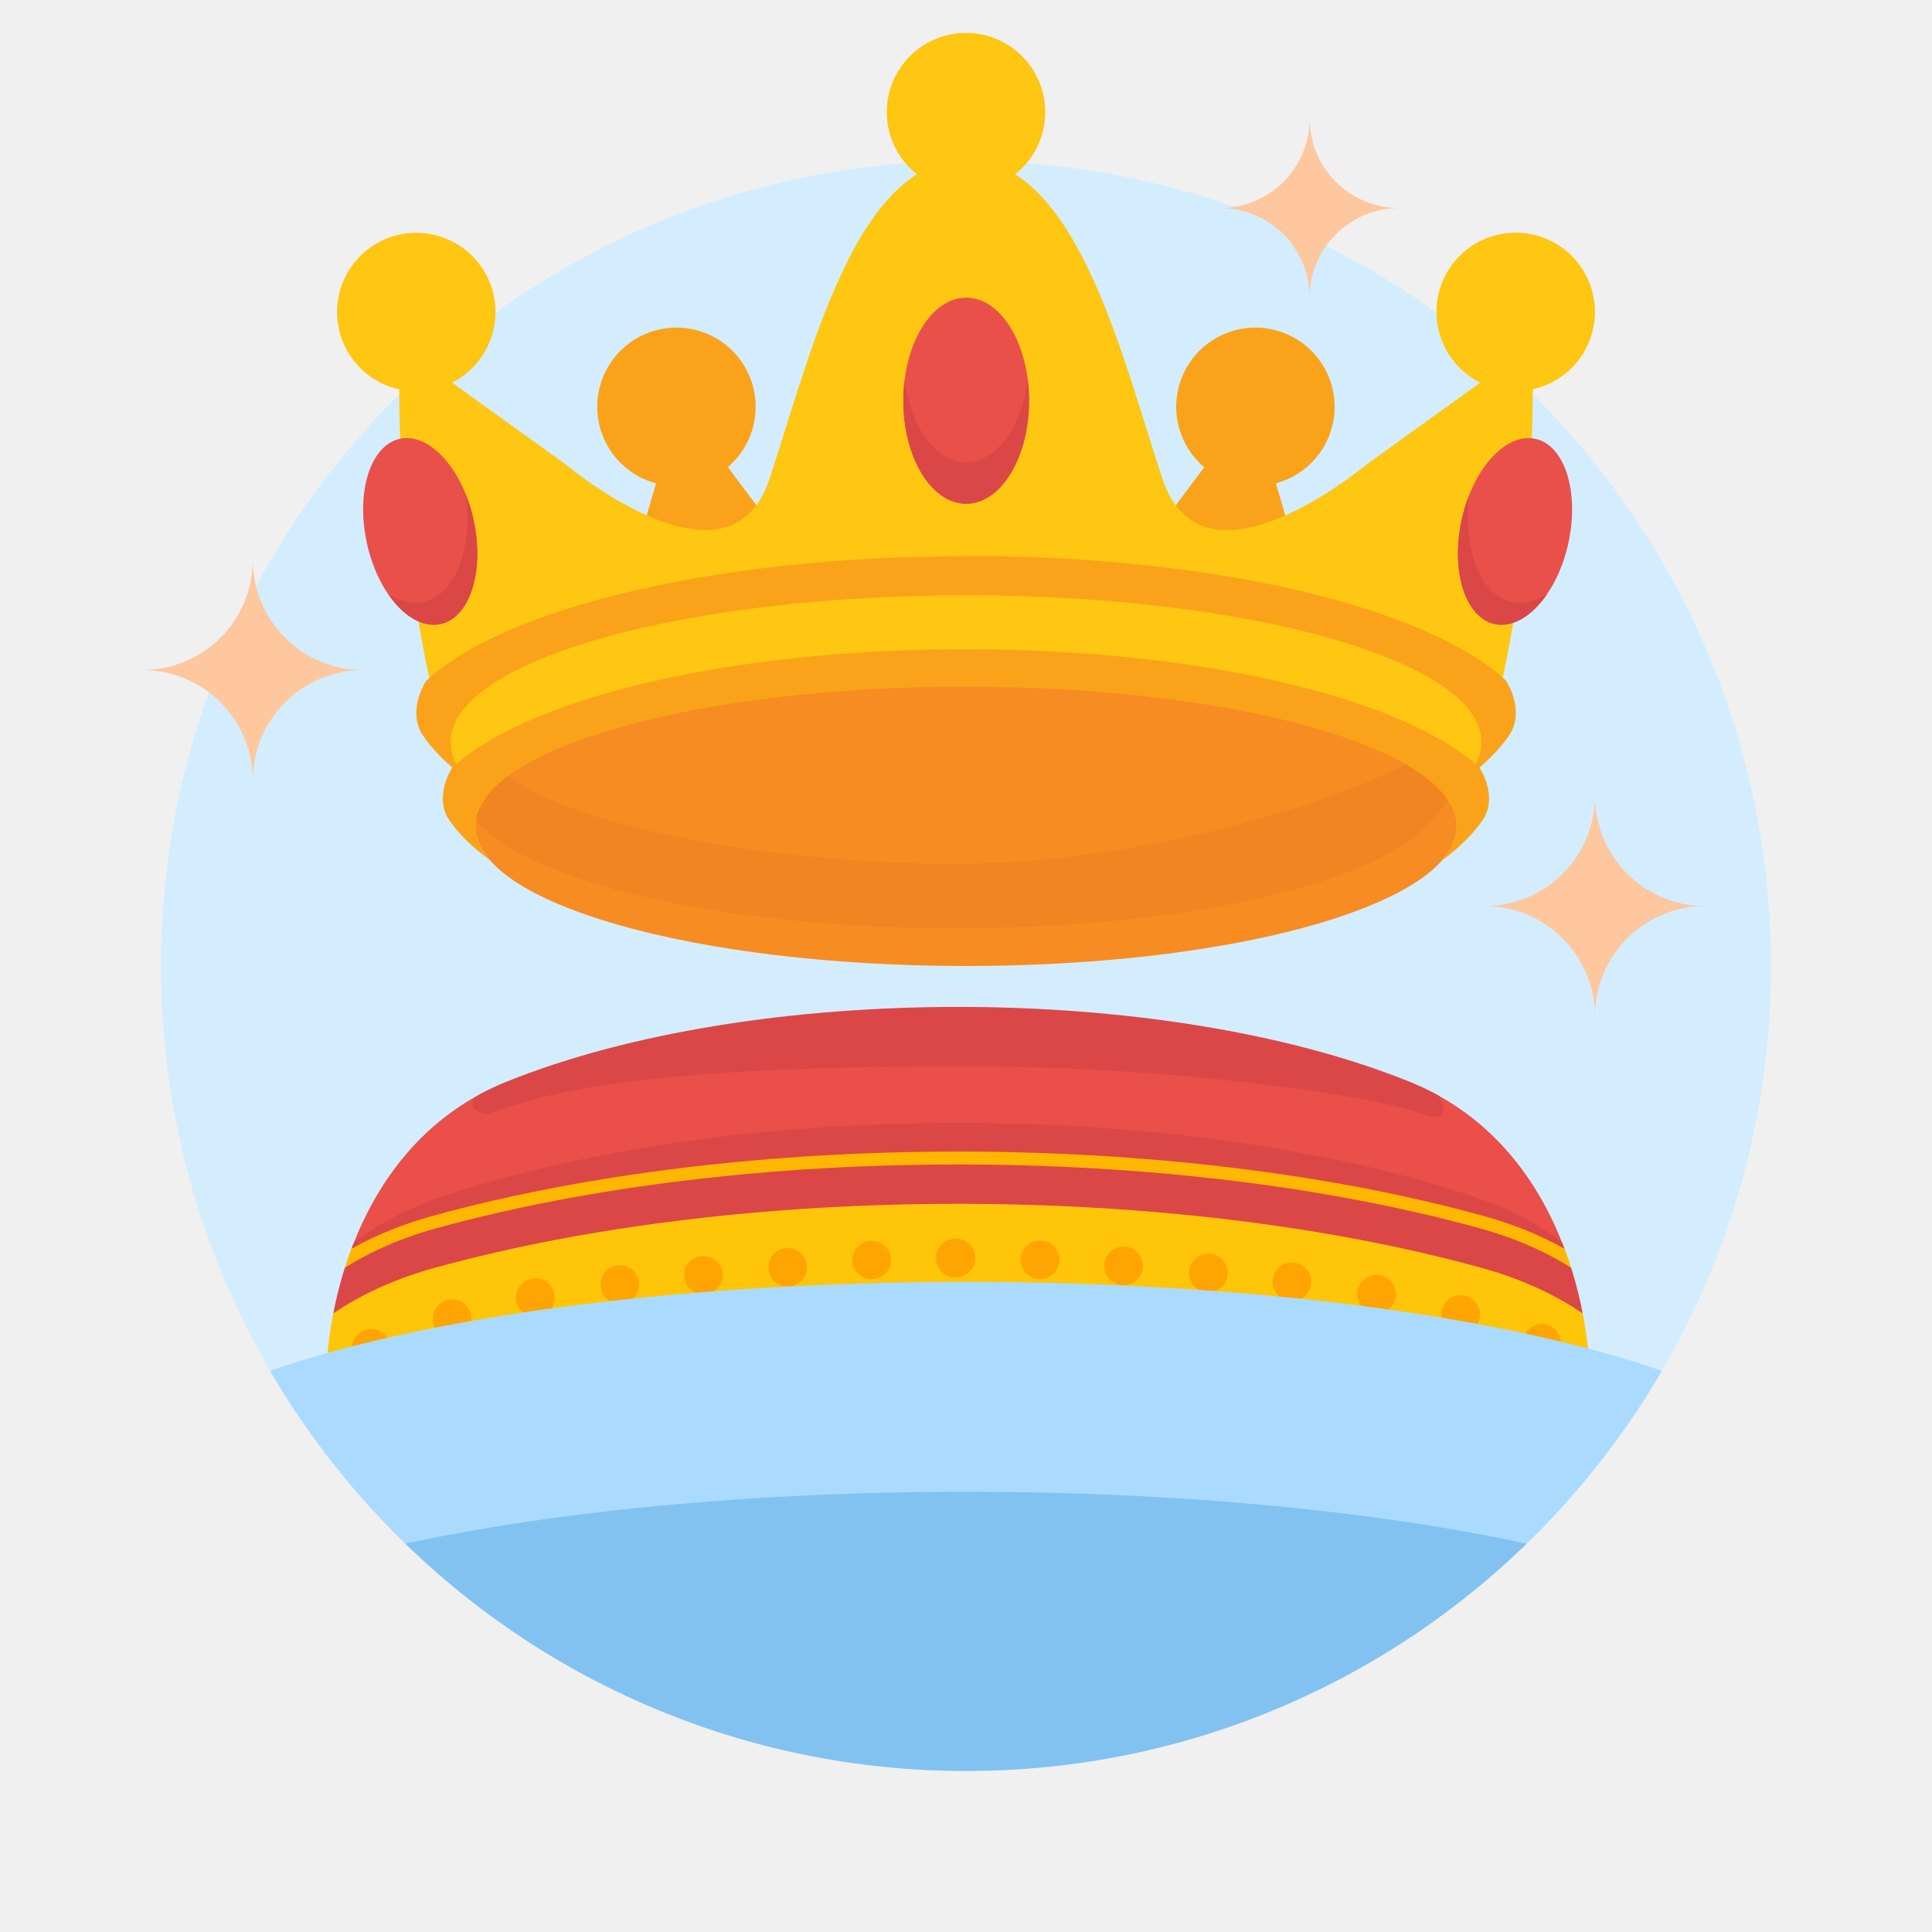
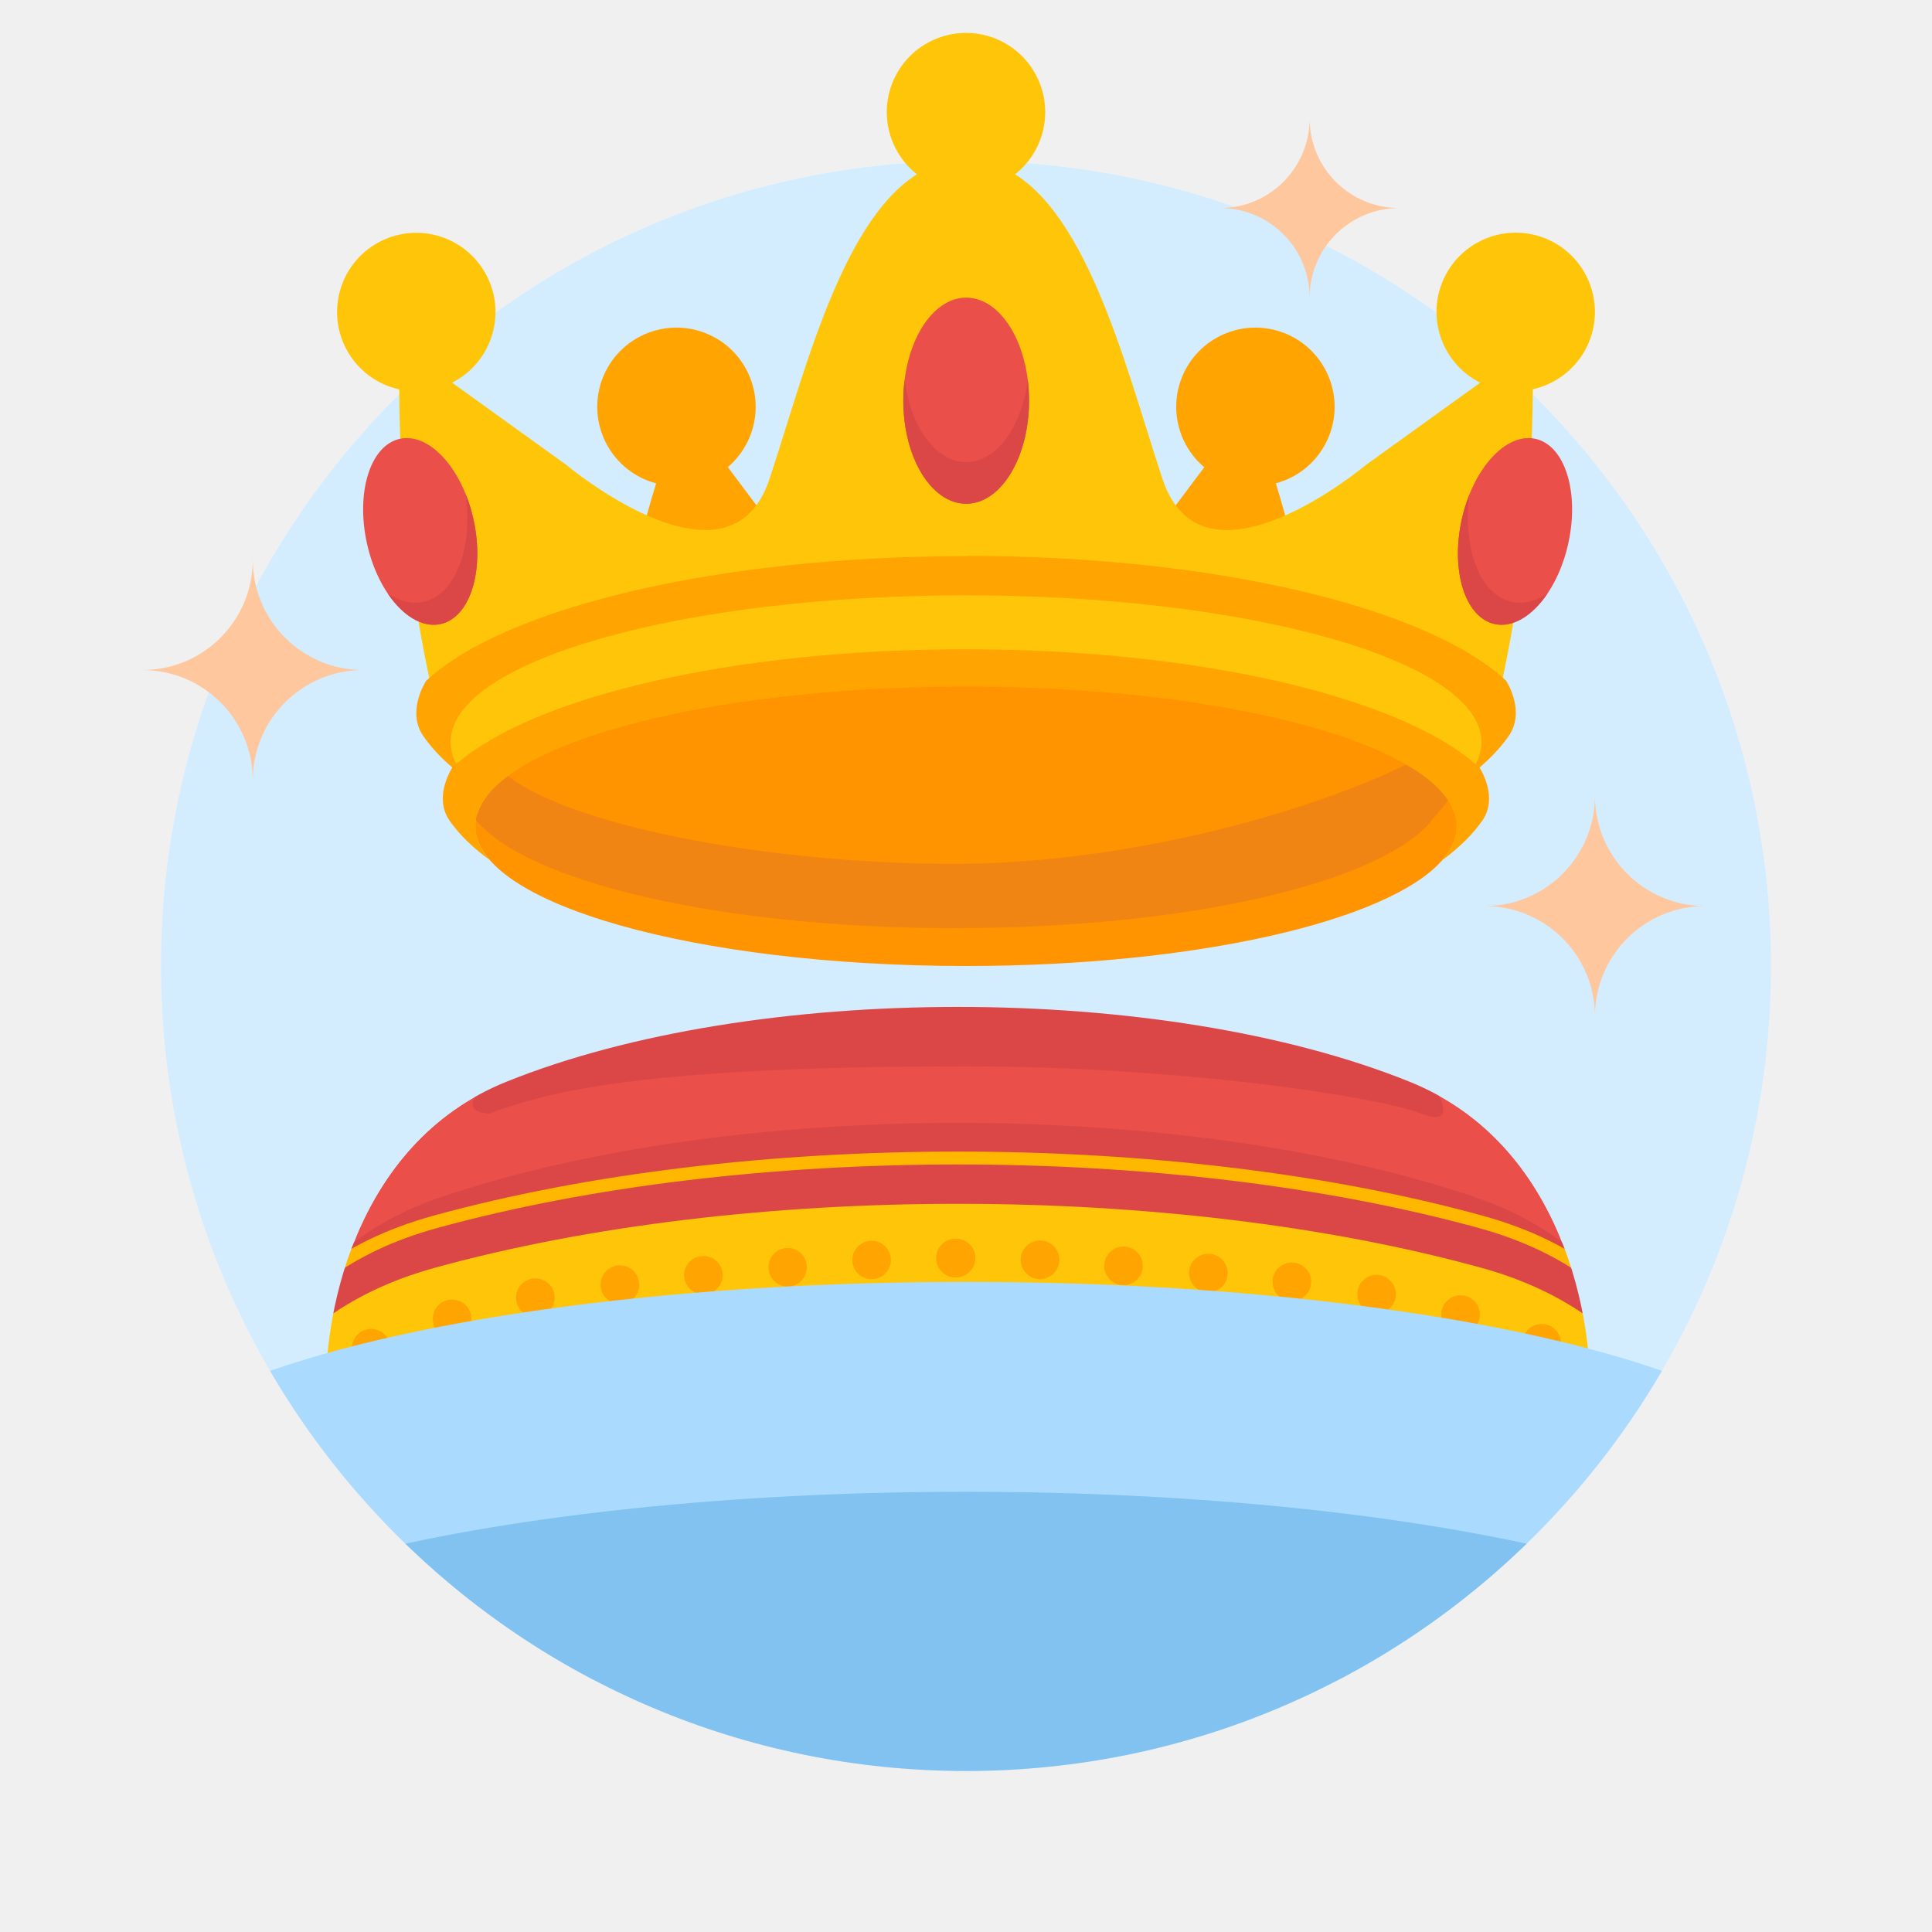
<svg xmlns="http://www.w3.org/2000/svg" width="150" height="150" fill="none" class="persona-ilustration" viewBox="0 0 150 150">
  <g clip-path="url(#iEHAHsP4vA_a)">
    <g clip-path="url(#iEHAHsP4vA_b)">
      <rect width="125" height="125" x="12.5" y="12.5" fill="#D3EDFF" rx="62.5" />
      <mask id="iEHAHsP4vA_c" width="99" height="32" x="25" y="78" maskUnits="userSpaceOnUse" style="mask-type:alpha">
        <path fill="#EA4F4A" d="M39.306 83.99c-12.02 4.854-14.327 18.708-13.977 25.027h98.101c.35-6.319-1.956-20.173-13.977-25.026-19.202-7.753-50.946-7.753-70.147 0" />
      </mask>
      <g mask="url(#iEHAHsP4vA_c)">
        <path fill="#EA4F4A" d="M39.306 83.991c-12.02 4.854-14.327 18.707-13.977 25.027h98.101c.35-6.32-1.956-20.173-13.977-25.027-19.202-7.752-50.946-7.752-70.147 0" />
        <path fill="#DB4747" d="M34.144 92.978c-13.79 4.686-16.436 18.063-16.035 24.166H130.65c.401-6.103-2.245-19.48-16.035-24.166-22.752-7.732-57.72-7.732-80.471 0" />
        <path fill="#FFB700" fill-rule="evenodd" d="M33.625 94.393c24.124-6.646 57.384-6.646 81.507 0 14.545 4.006 17.382 15.483 16.952 20.786l-.037.459H16.71l-.037-.459c-.43-5.303 2.408-16.78 16.952-20.786m81.241.964c-23.95-6.598-57.025-6.598-80.975 0-13.566 3.737-16.453 14.158-16.249 19.281h113.473c.204-5.123-2.683-15.544-16.249-19.281" clip-rule="evenodd" />
        <path fill="#FFC509" d="M17.172 118.693c-.415-5.117 2.322-16.334 16.586-20.264 24.037-6.621 57.205-6.621 81.241 0 14.265 3.93 17.002 15.147 16.587 20.264z" />
        <path fill="#FFA400" d="M69.17 97.783a1.499 1.499 0 1 1-2.998.066 1.499 1.499 0 0 1 2.997-.066M61.173 99.89a1.499 1.499 0 1 0-.065-2.998 1.499 1.499 0 0 0 .065 2.997M56.11 98.938a1.5 1.5 0 1 1-2.999.066 1.5 1.5 0 0 1 2.998-.066M48.118 101.241a1.5 1.5 0 1 0-.066-2.998 1.5 1.5 0 0 0 .066 2.998M43.063 100.722a1.5 1.5 0 1 1-3 .065 1.5 1.5 0 0 1 3-.065M35.09 103.895a1.5 1.5 0 1 0-.066-2.998 1.5 1.5 0 0 0 .066 2.998M28.81 106.179a1.5 1.5 0 1 0-.065-2.998 1.5 1.5 0 0 0 .066 2.998M74.243 99.172a1.499 1.499 0 1 0-.065-2.997 1.499 1.499 0 0 0 .065 2.997M79.248 97.742a1.5 1.5 0 1 0 2.998.04 1.5 1.5 0 0 0-2.998-.04M87.261 99.78a1.5 1.5 0 1 1 .04-2.998 1.5 1.5 0 0 1-.04 2.998M92.317 98.786a1.5 1.5 0 1 0 2.999.04 1.5 1.5 0 0 0-2.999-.04M100.328 101.02a1.5 1.5 0 1 1 .04-2.998 1.5 1.5 0 0 1-.04 2.998M105.378 100.458a1.499 1.499 0 1 0 2.998.04 1.499 1.499 0 0 0-2.998-.04M113.378 103.563a1.499 1.499 0 1 1 .04-2.998 1.499 1.499 0 0 1-.04 2.998M119.677 105.793a1.499 1.499 0 1 1 .04-2.998 1.499 1.499 0 0 1-.04 2.998" />
        <path fill="#FFA400" d="M74.186 99.174a1.499 1.499 0 1 1 .04-2.997 1.499 1.499 0 0 1-.04 2.997" />
        <path fill="#DB4747" d="M37.96 86.46c-3.652-.181 1.522-4.321 4.565-6.369 8.77-1.213 27.872-3.776 34.133-4.322s24.059 2.654 32.175 4.322c1.595 2.73 5.428 7.86 1.522 6.37-3.489-1.332-18.702-3.668-35.408-3.668-25.453 0-32.422 2.018-36.987 3.668" />
      </g>
      <path fill="#AADBFF" d="M141.098 115.82c0 8.999-29.593 16.294-66.098 16.294S8.902 124.819 8.902 115.82c0-8.998 29.593-16.293 66.098-16.293s66.098 7.295 66.098 16.293" />
      <path fill="#82C2F1" d="M141.098 132.113c0 8.999-29.593 16.294-66.098 16.294s-66.098-7.295-66.098-16.294c0-8.998 29.593-16.293 66.098-16.293s66.098 7.295 66.098 16.293" />
    </g>
-     <path fill="#FAA31A" d="M51.915 34.94c-1.13 2.07-3.4 11.73-3.4 11.73l13.52-3.03-6.82-9.1s-2.17-1.67-3.3.4M98.085 34.95c1.13 2.06 3.4 11.72 3.4 11.72v.01l-13.52-3.02 6.82-9.1s2.17-1.67 3.3.39" />
-     <path fill="#FFC612" d="m112.645 65.82.009-.02zM112.654 65.8c.27-.586 6.351-14.01 6.351-36.01a206 206 0 0 1-2.339-1.334l.009-.006s-.226-.122-.009.006L106.045 36.1s-12.62 10.59-15.78 1.11c-.404-1.215-.814-2.525-1.24-3.887-2.898-9.267-6.54-20.913-14.02-20.913h-.01c-7.48 0-11.122 11.645-14.02 20.913-.426 1.362-.836 2.672-1.24 3.887-.822 2.465-2.283 3.573-3.996 3.863-4.873.813-11.774-4.983-11.774-4.983L33.347 28.45c.164-.098.036-.03-.008-.006l-.004-.003-2.34 1.34v.01c0 22 6.08 35.424 6.35 36.01h.005l.005.01v-.01z" />
-     <path fill="#FFC612" d="M69.275 6.46a6.15 6.15 0 0 0 3.48 7.97 6.15 6.15 0 0 0 7.97-3.48 6.15 6.15 0 0 0-3.48-7.97 6.15 6.15 0 0 0-7.97 3.48M115.435 29.94a6.15 6.15 0 0 1-3.48-7.97 6.15 6.15 0 0 1 7.97-3.48 6.15 6.15 0 0 1 3.48 7.97 6.15 6.15 0 0 1-7.97 3.48M30.075 29.95a6.15 6.15 0 0 1-3.48-7.97 6.15 6.15 0 0 1 7.97-3.48 6.15 6.15 0 0 1 3.48 7.97 6.15 6.15 0 0 1-7.97 3.48" />
-     <path fill="#FAA31A" d="M46.795 29.34a6.15 6.15 0 0 0 3.48 7.97 6.15 6.15 0 0 0 7.97-3.48 6.15 6.15 0 0 0-3.48-7.97 6.15 6.15 0 0 0-7.97 3.48M91.745 29.34a6.15 6.15 0 0 0 3.48 7.97 6.15 6.15 0 0 0 7.97-3.48 6.15 6.15 0 0 0-3.48-7.97 6.15 6.15 0 0 0-7.97 3.48" />
-     <path fill="#F78C22" d="M81.145 68.81c14.2 0 24.32-6.35 30.88-9.63-6.66-3.16-24.1-6.74-37.97-6.74-14.21 0-30.49 4.36-37.04 7.64 6.66 3.15 22.52 9.86 36.39 9.86z" />
-     <path fill="#F78C22" d="M36.915 64.16c0 5.99 17.05 10.84 38.09 10.84 17.84 0 32.81-3.49 36.96-8.2v-.02c.74-.84 1.13-1.71 1.13-2.62v-.12c-.02-.78-.34-1.53-.93-2.26-.06.08-.12.16-.19.24v.02c-4.16 4.71-19.13 8.2-36.97 8.2s-33.36-3.62-37.17-8.46c-.6.77-.92 1.56-.92 2.38" />
-     <path fill="#F08521" d="M36.905 63.6c3.82 4.84 19 8.46 37.17 8.46s32.81-3.49 36.96-8.2v-.02c.69-.8 1.36-1.64 1.42-1.72-.9-1.14-1.24-1.79-3.3-2.76-6.56 3.28-20.89 7.71-35.09 7.71-13.87 0-29.31-2.77-34.62-6.81-1.54.81-2.4 2.74-2.53 3.34z" />
-     <path fill="#FAA31A" fill-rule="evenodd" d="M74.995 43.17v.01c-19.376.002-35.851 4.031-41.91 9.68-.13.2-1.5 2.43-.22 4.29.706 1.023 1.585 1.871 2.258 2.444l-.028.026-.011.02c-.168.285-1.376 2.338-.189 4.06 1.152 1.669 2.805 2.836 3.103 3.039l.027.031h.02l-.047-.031c-.712-.84-1.093-1.69-1.093-2.589v-.12c.23-5.93 17.19-10.72 38.09-10.72s37.86 4.79 38.09 10.72v.12c0 .91-.39 1.78-1.13 2.62v.02s1.86-1.25 3.14-3.09c1.22-1.77-.09-3.89-.21-4.08l-.025-.023c.676-.574 1.569-1.43 2.285-2.467 1.28-1.86-.09-4.09-.22-4.29-6.05-5.64-22.53-9.68-41.9-9.68zm39.568 16.16c.297-.557.452-1.129.452-1.72v-.13c-.25-6.229-18.065-11.258-40.01-11.26-21.96 0-39.78 5.03-40.02 11.27v.13c0 .584.151 1.15.443 1.7 6.014-5.222 21.461-8.92 39.557-8.91h.01c18.107 0 33.562 3.703 39.568 8.92" clip-rule="evenodd" />
-     <path fill="#E9504A" d="M28.485 42.17c-.87-3.97.27-7.6 2.56-8.1s4.85 2.31 5.72 6.28-.27 7.6-2.56 8.1-4.85-2.31-5.72-6.28" />
+     <path fill="#FFA400" d="M51.915 34.94c-1.13 2.07-3.4 11.73-3.4 11.73l13.52-3.03-6.82-9.1s-2.17-1.67-3.3.4M98.085 34.95c1.13 2.06 3.4 11.72 3.4 11.72v.01l-13.52-3.02 6.82-9.1s2.17-1.67 3.3.39" />
+     <path fill="#FFC509" d="m112.645 65.82.009-.02zM112.654 65.8c.27-.586 6.351-14.01 6.351-36.01a206 206 0 0 1-2.339-1.334l.009-.006s-.226-.122-.009.006L106.045 36.1s-12.62 10.59-15.78 1.11c-.404-1.215-.814-2.525-1.24-3.887-2.898-9.267-6.54-20.913-14.02-20.913h-.01c-7.48 0-11.122 11.645-14.02 20.913-.426 1.362-.836 2.672-1.24 3.887-.822 2.465-2.283 3.573-3.996 3.863-4.873.813-11.774-4.983-11.774-4.983L33.347 28.45c.164-.098.036-.03-.008-.006l-.004-.003-2.34 1.34v.01c0 22 6.08 35.424 6.35 36.01h.005l.005.01v-.01z" />
+     <path fill="#FFC509" d="M69.275 6.46a6.15 6.15 0 0 0 3.48 7.97 6.15 6.15 0 0 0 7.97-3.48 6.15 6.15 0 0 0-3.48-7.97 6.15 6.15 0 0 0-7.97 3.48M115.435 29.94a6.15 6.15 0 0 1-3.48-7.97 6.15 6.15 0 0 1 7.97-3.48 6.15 6.15 0 0 1 3.48 7.97 6.15 6.15 0 0 1-7.97 3.48M30.075 29.95a6.15 6.15 0 0 1-3.48-7.97 6.15 6.15 0 0 1 7.97-3.48 6.15 6.15 0 0 1 3.48 7.97 6.15 6.15 0 0 1-7.97 3.48" />
+     <path fill="#FFA400" d="M46.795 29.34a6.15 6.15 0 0 0 3.48 7.97 6.15 6.15 0 0 0 7.97-3.48 6.15 6.15 0 0 0-3.48-7.97 6.15 6.15 0 0 0-7.97 3.48M91.745 29.34a6.15 6.15 0 0 0 3.48 7.97 6.15 6.15 0 0 0 7.97-3.48 6.15 6.15 0 0 0-3.48-7.97 6.15 6.15 0 0 0-7.97 3.48" />
+     <path fill="#FF9300" d="M81.145 68.81c14.2 0 24.32-6.35 30.88-9.63-6.66-3.16-24.1-6.74-37.97-6.74-14.21 0-30.49 4.36-37.04 7.64 6.66 3.15 22.52 9.86 36.39 9.86z" />
+     <path fill="#FF9300" d="M36.915 64.16c0 5.99 17.05 10.84 38.09 10.84 17.84 0 32.81-3.49 36.96-8.2v-.02c.74-.84 1.13-1.71 1.13-2.62v-.12c-.02-.78-.34-1.53-.93-2.26-.06.08-.12.16-.19.24v.02c-4.16 4.71-19.13 8.2-36.97 8.2s-33.36-3.62-37.17-8.46c-.6.77-.92 1.56-.92 2.38" />
+     <path fill="#F18513" d="M36.905 63.6c3.82 4.84 19 8.46 37.17 8.46s32.81-3.49 36.96-8.2v-.02c.69-.8 1.36-1.64 1.42-1.72-.9-1.14-1.24-1.79-3.3-2.76-6.56 3.28-20.89 7.71-35.09 7.71-13.87 0-29.31-2.77-34.62-6.81-1.54.81-2.4 2.74-2.53 3.34z" />
+     <path fill="#FFA400" fill-rule="evenodd" d="M74.995 43.17v.01c-19.376.002-35.851 4.031-41.91 9.68-.13.2-1.5 2.43-.22 4.29.706 1.023 1.585 1.871 2.258 2.444l-.028.026-.011.02c-.168.285-1.376 2.338-.189 4.06 1.152 1.669 2.805 2.836 3.103 3.039l.027.031h.02l-.047-.031c-.712-.84-1.093-1.69-1.093-2.589v-.12c.23-5.93 17.19-10.72 38.09-10.72s37.86 4.79 38.09 10.72v.12c0 .91-.39 1.78-1.13 2.62v.02s1.86-1.25 3.14-3.09c1.22-1.77-.09-3.89-.21-4.08l-.025-.023c.676-.574 1.569-1.43 2.285-2.467 1.28-1.86-.09-4.09-.22-4.29-6.05-5.64-22.53-9.68-41.9-9.68zm39.568 16.16c.297-.557.452-1.129.452-1.72v-.13c-.25-6.229-18.065-11.258-40.01-11.26-21.96 0-39.78 5.03-40.02 11.27v.13c0 .584.151 1.15.443 1.7 6.014-5.222 21.461-8.92 39.557-8.91h.01c18.107 0 33.562 3.703 39.568 8.92" clip-rule="evenodd" />
+     <path fill="#EA4F4A" d="M28.485 42.17c-.87-3.97.27-7.6 2.56-8.1s4.85 2.31 5.72 6.28-.27 7.6-2.56 8.1-4.85-2.31-5.72-6.28" />
    <path fill="#DB4747" d="M30.116 46.097c1.159 1.709 2.675 2.662 4.09 2.353 2.29-.5 3.43-4.13 2.56-8.1a12.5 12.5 0 0 0-.595-1.948c.534 4.19-.816 7.787-3.29 8.327-.914.2-1.865-.043-2.765-.632" />
-     <path fill="#E9504A" d="M121.766 42.17c.87-3.97-.27-7.6-2.56-8.1s-4.85 2.31-5.72 6.28.27 7.6 2.56 8.1 4.85-2.31 5.72-6.28" />
+     <path fill="#EA4F4A" d="M121.766 42.17c.87-3.97-.27-7.6-2.56-8.1s-4.85 2.31-5.72 6.28.27 7.6 2.56 8.1 4.85-2.31 5.72-6.28" />
    <path fill="#DB4747" d="M120.135 46.097c-1.159 1.709-2.675 2.662-4.089 2.353-2.29-.5-3.43-4.13-2.56-8.1.15-.688.352-1.341.594-1.948-.534 4.19.816 7.787 3.289 8.327.915.2 1.866-.043 2.766-.632" />
-     <path fill="#E9504A" d="M70.135 31.11c0-4.42 2.19-8 4.88-8 2.7 0 4.88 3.58 4.88 8s-2.19 8-4.88 8c-2.7 0-4.88-3.58-4.88-8" />
+     <path fill="#EA4F4A" d="M70.135 31.11c0-4.42 2.19-8 4.88-8 2.7 0 4.88 3.58 4.88 8s-2.19 8-4.88 8c-2.7 0-4.88-3.58-4.88-8" />
    <path fill="#DB4747" d="M70.234 29.496q-.099.783-.1 1.614c0 4.42 2.18 8 4.88 8 2.69 0 4.88-3.58 4.88-8q0-.832-.099-1.618c-.456 3.646-2.427 6.386-4.78 6.386-2.362 0-4.325-2.739-4.78-6.382" />
    <path fill="#FFC79D" fill-rule="evenodd" d="M94.725 16.155a6.954 6.954 0 0 0 6.954-6.954 6.955 6.955 0 0 0 6.955 6.954 6.955 6.955 0 0 0-6.955 6.955 6.954 6.954 0 0 0-6.954-6.955M11.059 52.022a8.567 8.567 0 0 0 8.567-8.568 8.567 8.567 0 0 0 8.567 8.568 8.567 8.567 0 0 0-8.567 8.567 8.567 8.567 0 0 0-8.567-8.567M115.264 70.347a8.567 8.567 0 0 0 8.567-8.567 8.567 8.567 0 0 0 8.567 8.567 8.567 8.567 0 0 0-8.567 8.568 8.567 8.567 0 0 0-8.567-8.568" clip-rule="evenodd" />
  </g>
  <defs>
    <clipPath id="iEHAHsP4vA_a">
      <path fill="#fff" d="M0 0h150v150H0z" />
    </clipPath>
    <clipPath id="iEHAHsP4vA_b">
      <rect width="125" height="125" x="12.5" y="12.5" fill="#fff" rx="62.5" />
    </clipPath>
  </defs>
</svg>
